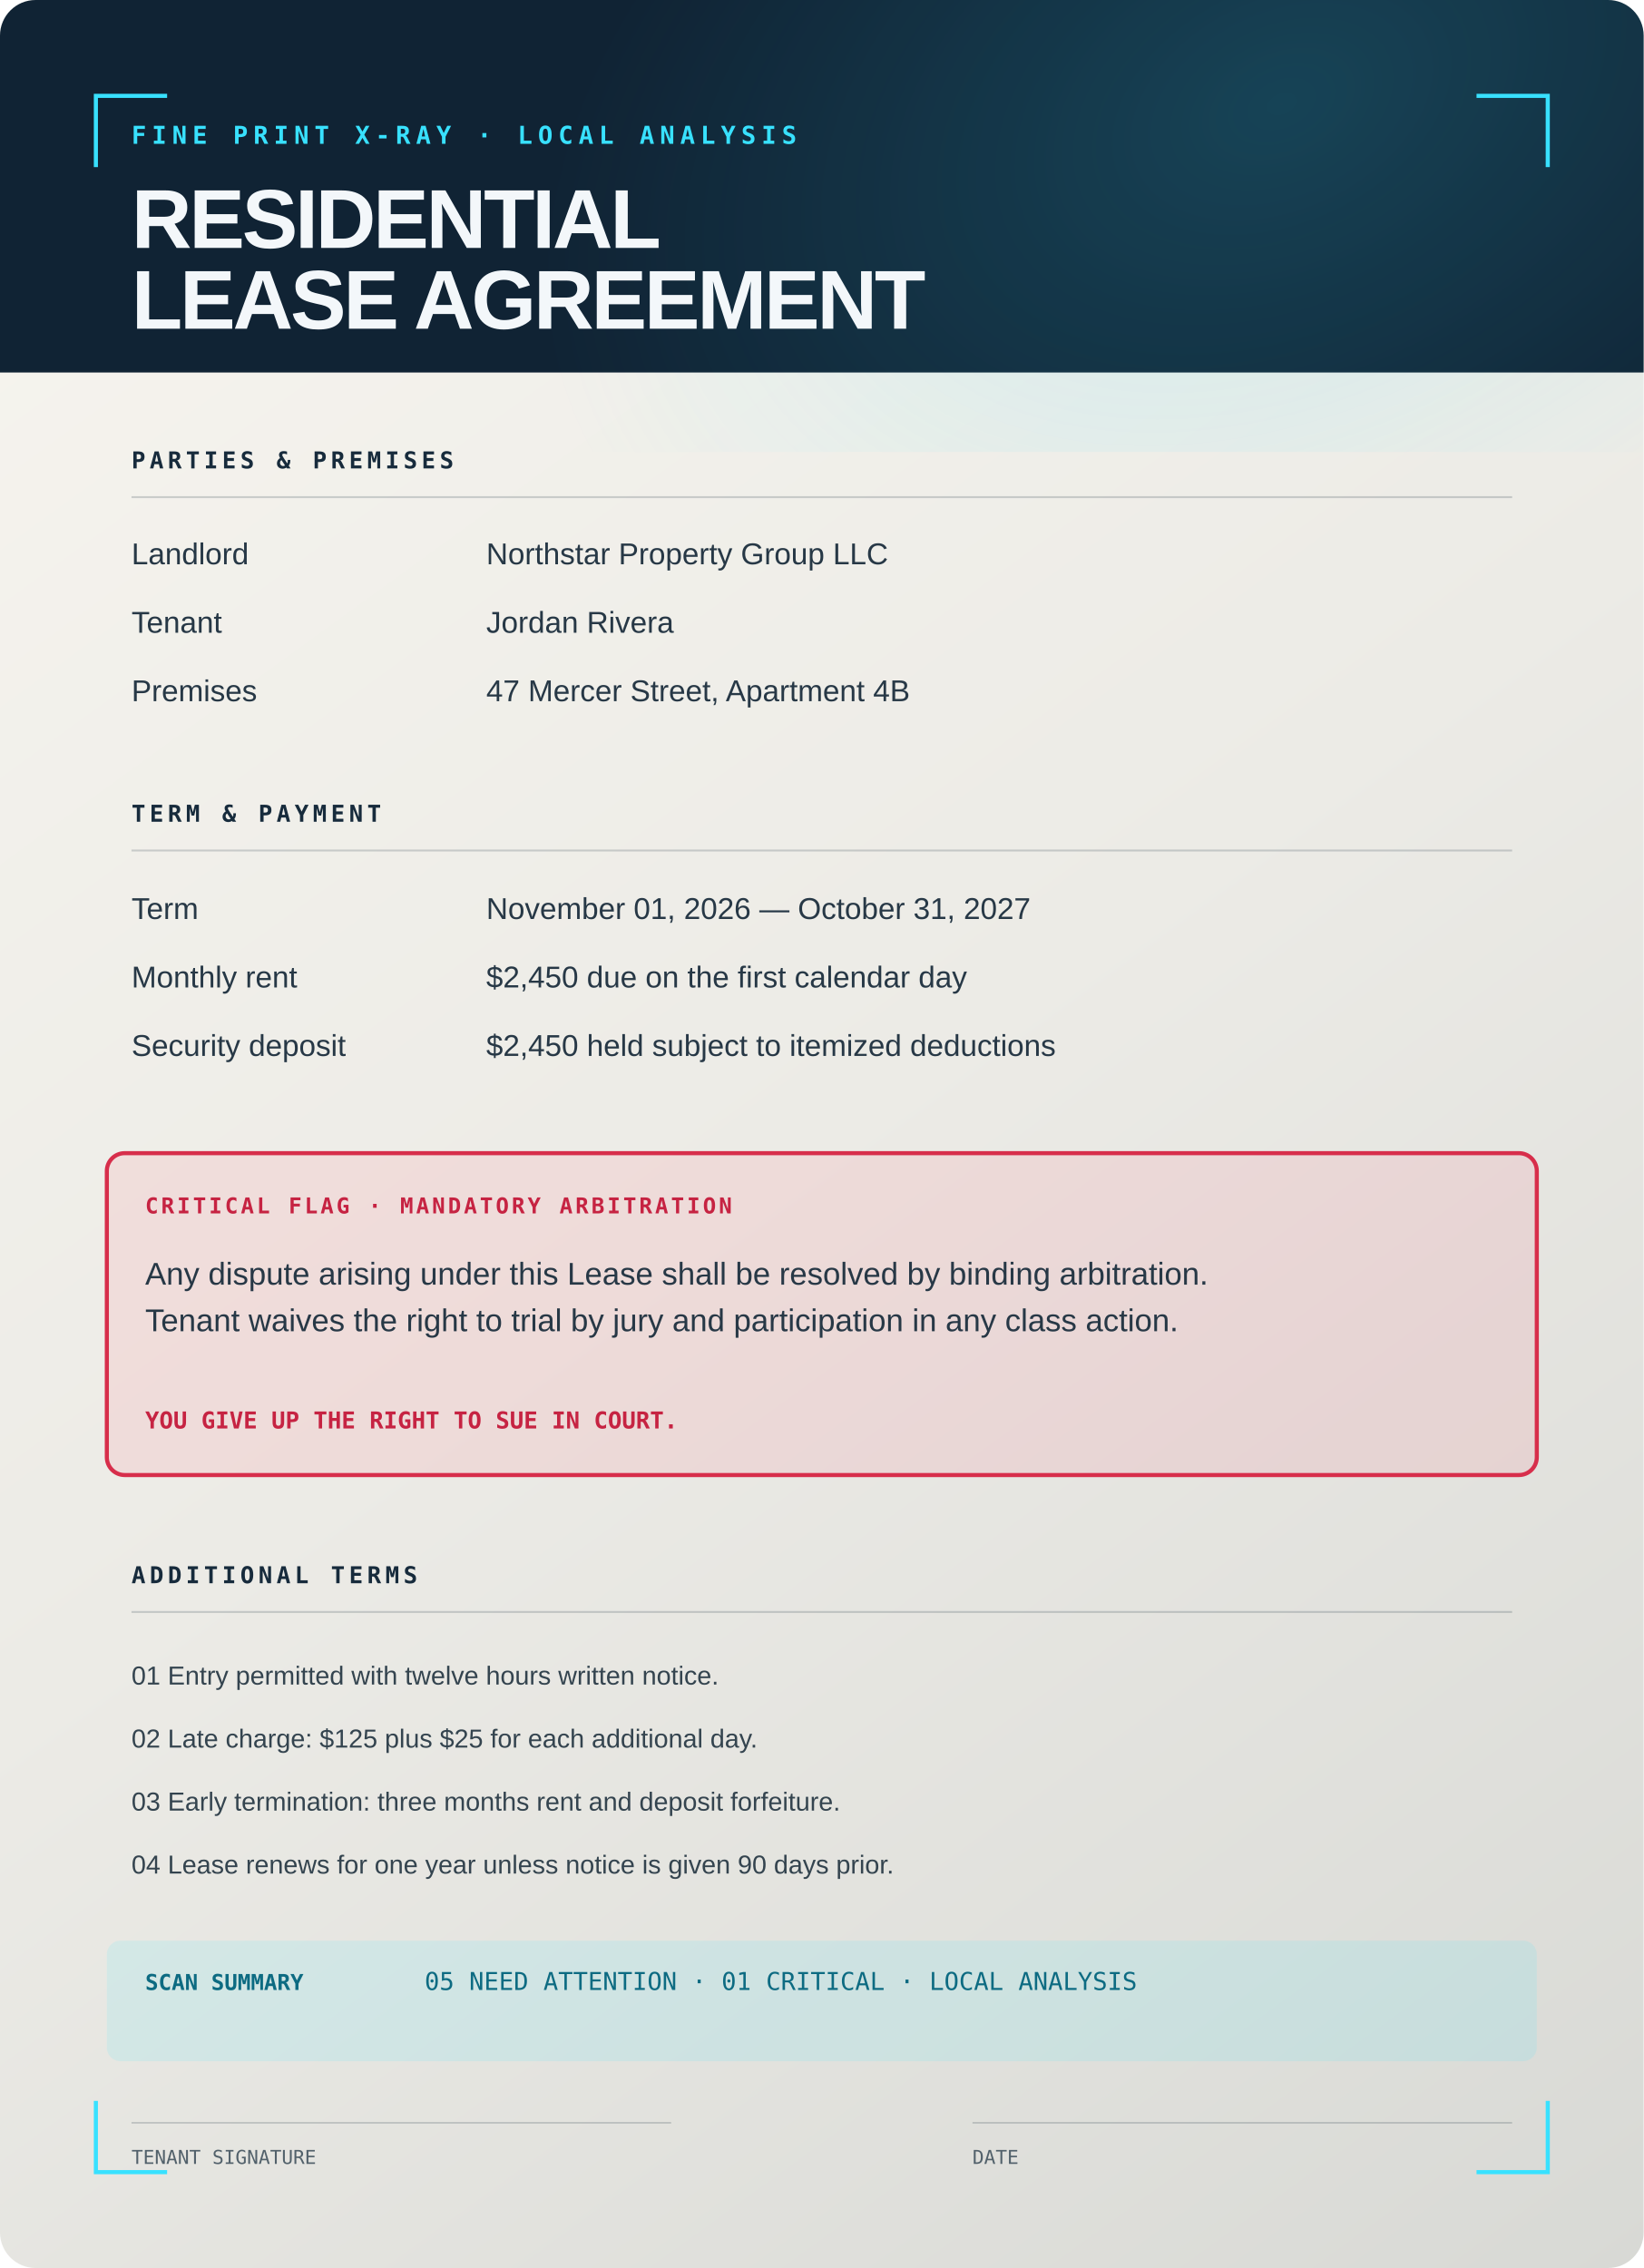
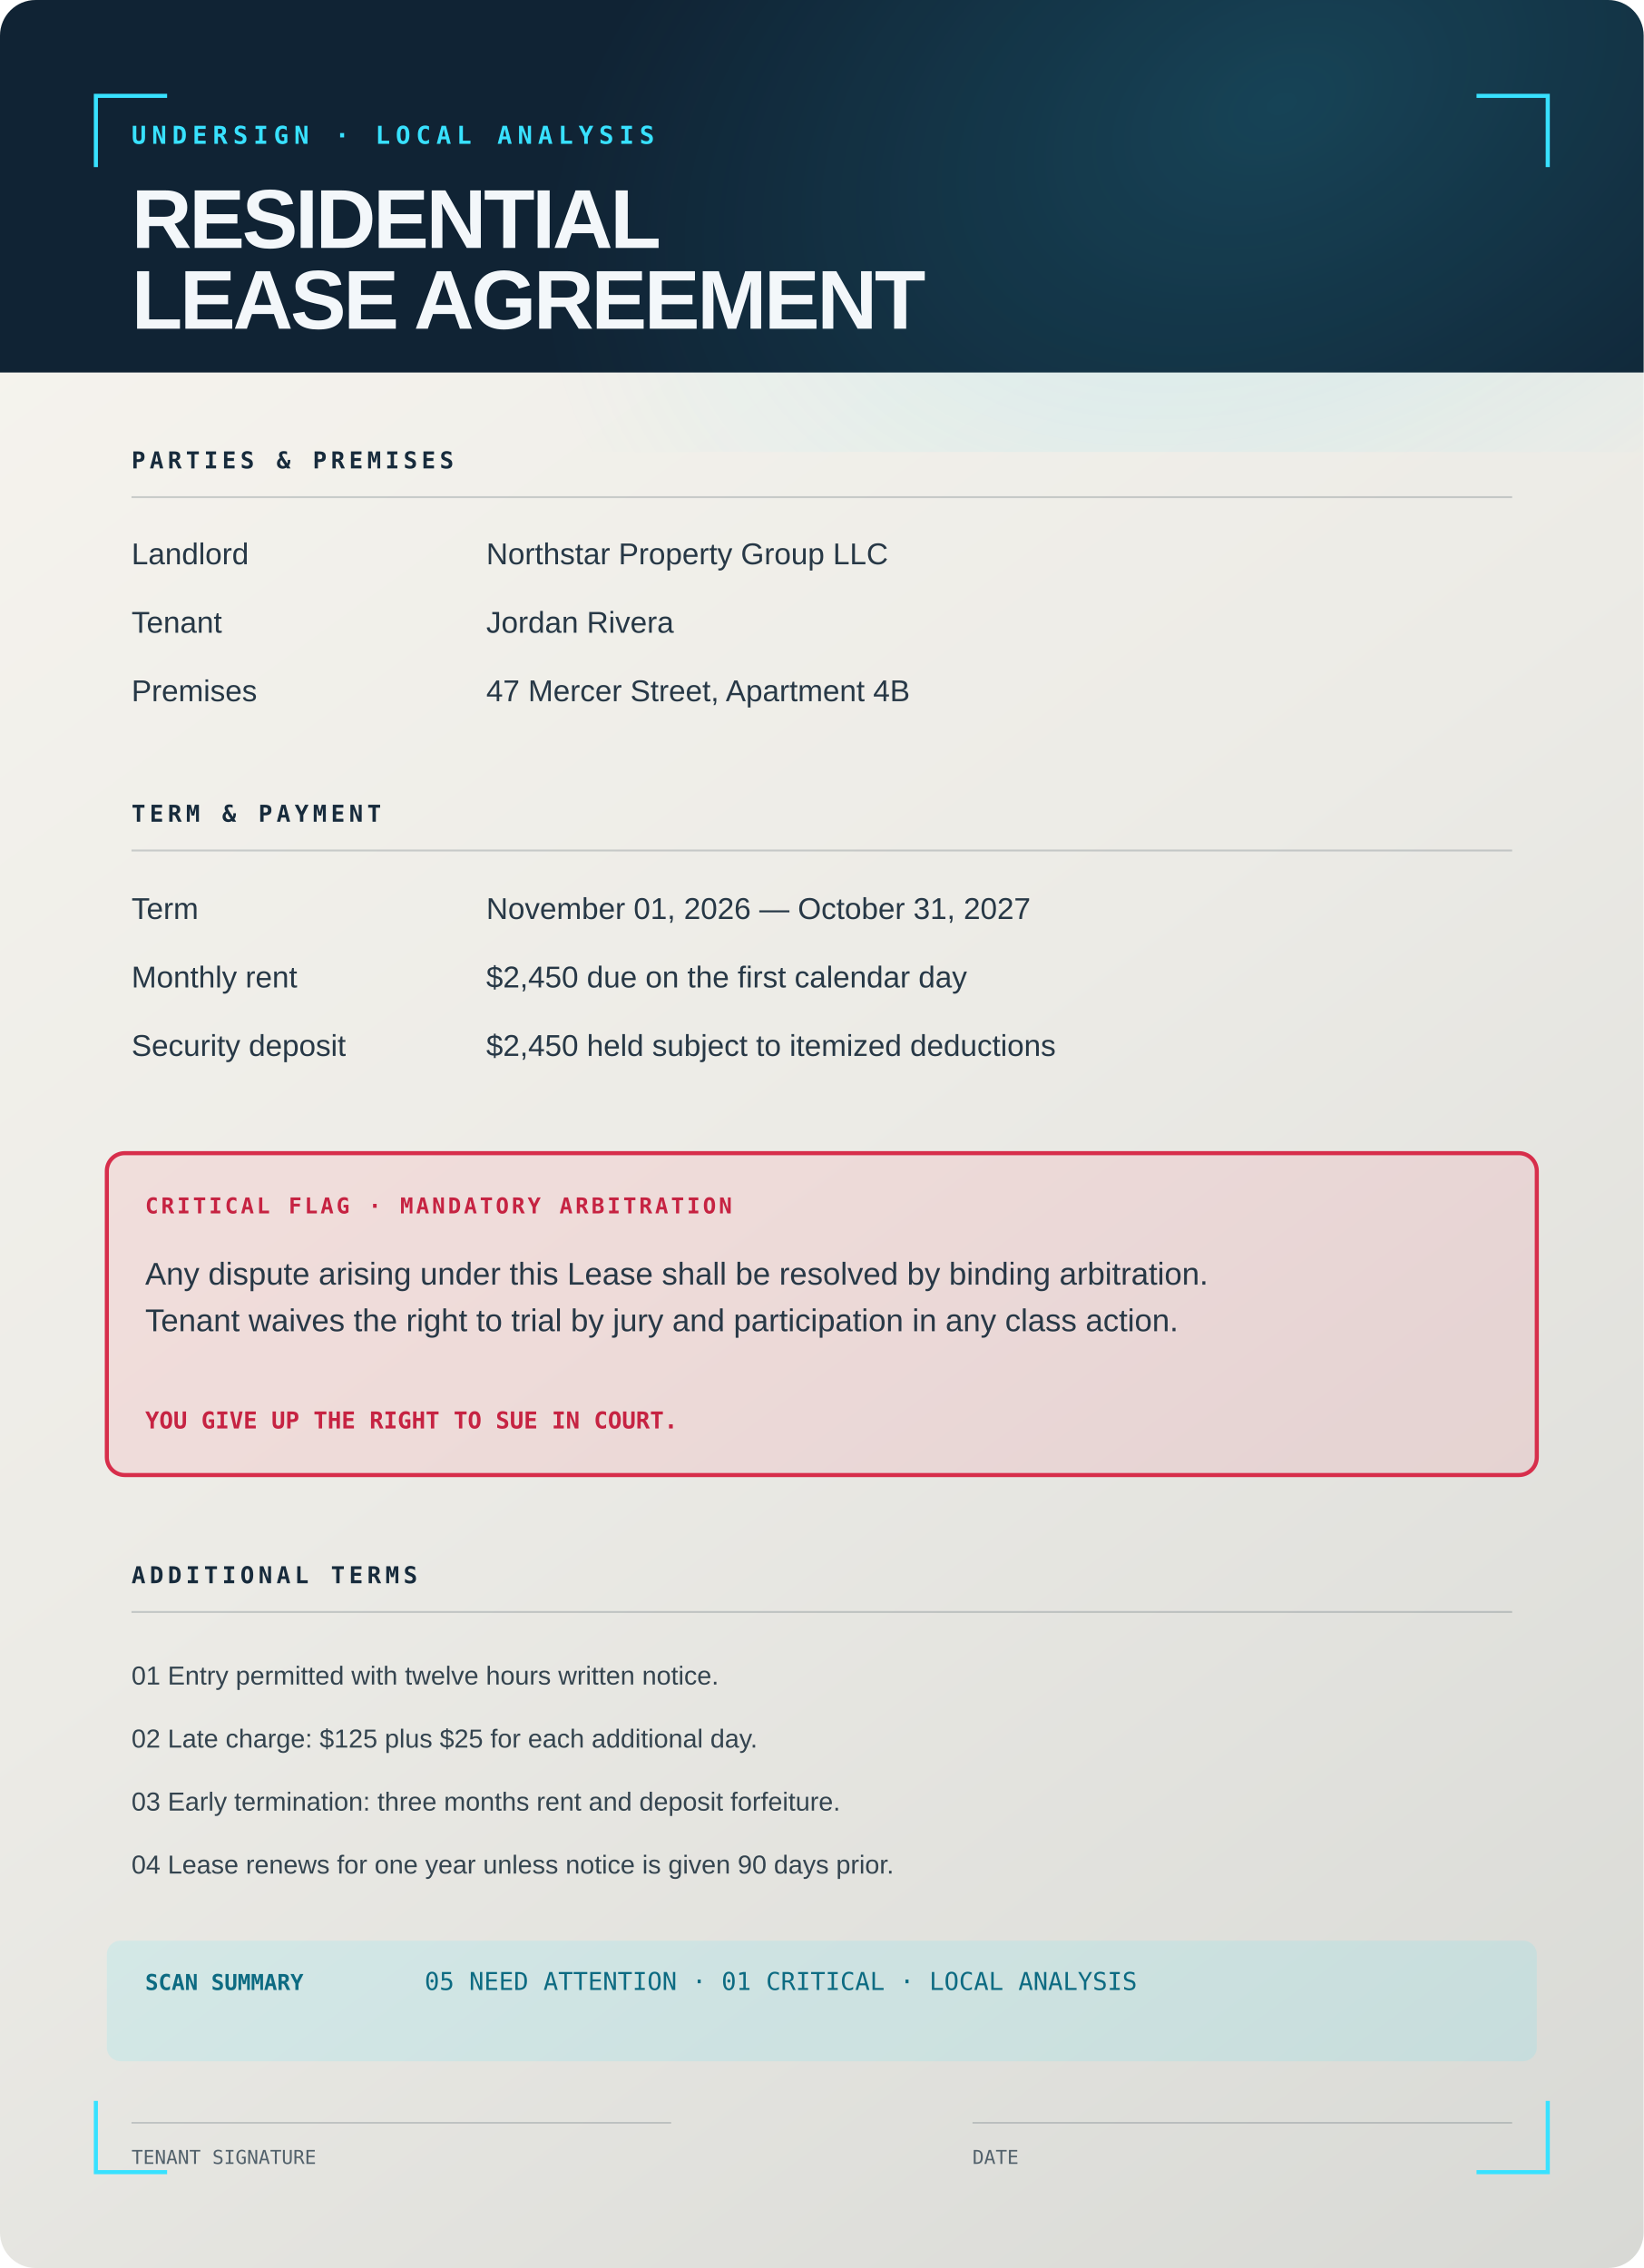
<svg xmlns="http://www.w3.org/2000/svg" viewBox="0 0 1200 1656" fill="none">
  <defs>
    <linearGradient id="paper" x2="1200" y2="1656" gradientUnits="userSpaceOnUse">
      <stop stop-color="#f7f5ef" />
      <stop offset=".5" stop-color="#ecebe6" />
      <stop offset="1" stop-color="#d8d9d5" />
    </linearGradient>
    <radialGradient id="glow" cx="0" cy="0" r="1" gradientTransform="translate(935 75) rotate(155) scale(570 380)" gradientUnits="userSpaceOnUse">
      <stop stop-color="#38e1ff" stop-opacity=".17" />
      <stop offset="1" stop-color="#38e1ff" stop-opacity="0" />
    </radialGradient>
    <clipPath id="edge">
      <rect width="1200" height="1656" rx="26" />
    </clipPath>
  </defs>
  <g clip-path="url(#edge)">
    <rect width="1200" height="1656" fill="url(#paper)" />
    <path fill="#102334" d="M0 0h1200v272H0z" />
    <path fill="url(#glow)" d="M0 0h1200v330H0z" />
    <g stroke="#38e1ff" stroke-width="3">
      <path d="M122 70H70v52m1008-52h52v52m0 1412v52h-52M70 1534v52h52" />
    </g>
    <g font-family="Arial,sans-serif" fill="#273846">
-       <text x="96" y="105" fill="#38e1ff" font-family="monospace" font-size="18" font-weight="700" letter-spacing="4">FINE PRINT X-RAY · LOCAL ANALYSIS</text>
+       <text x="96" y="105" fill="#38e1ff" font-family="monospace" font-size="18" font-weight="700" letter-spacing="4">UNDERSIGN · LOCAL ANALYSIS</text>
      <text x="96" y="181" fill="#f3f7fa" font-size="61" font-weight="700" letter-spacing="-2">RESIDENTIAL</text>
      <text x="96" y="240" fill="#f3f7fa" font-size="61" font-weight="700" letter-spacing="-2">LEASE AGREEMENT</text>
      <g font-family="monospace" font-size="17" font-weight="700" letter-spacing="3" fill="#172b3c">
        <text x="96" y="342">PARTIES &amp; PREMISES</text>
        <text x="96" y="600">TERM &amp; PAYMENT</text>
        <text x="96" y="1156">ADDITIONAL TERMS</text>
      </g>
      <g stroke="#102334" stroke-opacity=".18" stroke-width="1.4">
        <path d="M96 363h1008M96 621h1008M96 1177h1008" />
      </g>
      <g font-size="22">
        <text x="96" y="412">Landlord</text>
        <text x="355" y="412">Northstar Property Group LLC</text>
        <text x="96" y="462">Tenant</text>
        <text x="355" y="462">Jordan Rivera</text>
        <text x="96" y="512">Premises</text>
        <text x="355" y="512">47 Mercer Street, Apartment 4B</text>
        <text x="96" y="671">Term</text>
        <text x="355" y="671">November 01, 2026 — October 31, 2027</text>
        <text x="96" y="721">Monthly rent</text>
        <text x="355" y="721">$2,450 due on the first calendar day</text>
        <text x="96" y="771">Security deposit</text>
        <text x="355" y="771">$2,450 held subject to itemized deductions</text>
      </g>
      <rect x="78" y="842" width="1044" height="235" rx="13" fill="#ff3d5a" fill-opacity=".09" stroke="#d72e4b" stroke-width="3" />
      <text x="106" y="886" fill="#c62342" font-family="monospace" font-size="16" font-weight="700" letter-spacing="2">CRITICAL FLAG · MANDATORY ARBITRATION</text>
      <g font-size="23">
        <text x="106" y="938">Any dispute arising under this Lease shall be resolved by binding arbitration.</text>
        <text x="106" y="972">Tenant waives the right to trial by jury and participation in any class action.</text>
      </g>
      <text x="106" y="1043" fill="#c62342" font-family="monospace" font-size="17" font-weight="700">YOU GIVE UP THE RIGHT TO SUE IN COURT.</text>
      <g font-size="19" fill="#34444f">
        <text x="96" y="1230">01 Entry permitted with twelve hours written notice.</text>
        <text x="96" y="1276">02 Late charge: $125 plus $25 for each additional day.</text>
        <text x="96" y="1322">03 Early termination: three months rent and deposit forfeiture.</text>
        <text x="96" y="1368">04 Lease renews for one year unless notice is given 90 days prior.</text>
      </g>
      <rect x="78" y="1417" width="1044" height="88" rx="10" fill="#38e1ff" fill-opacity=".12" />
      <text x="106" y="1453" fill="#0d6b82" font-family="monospace" font-size="16" font-weight="700">SCAN SUMMARY</text>
      <text x="310" y="1453" fill="#0d6b82" font-family="monospace" font-size="18">05 NEED ATTENTION · 01 CRITICAL · LOCAL ANALYSIS</text>
      <g stroke="#102334" stroke-opacity=".22">
        <path d="M96 1550h394m220 0h394" />
      </g>
      <g fill="#52616b" font-size="14" font-family="monospace">
        <text x="96" y="1580">TENANT SIGNATURE</text>
        <text x="710" y="1580">DATE</text>
      </g>
    </g>
  </g>
</svg>
